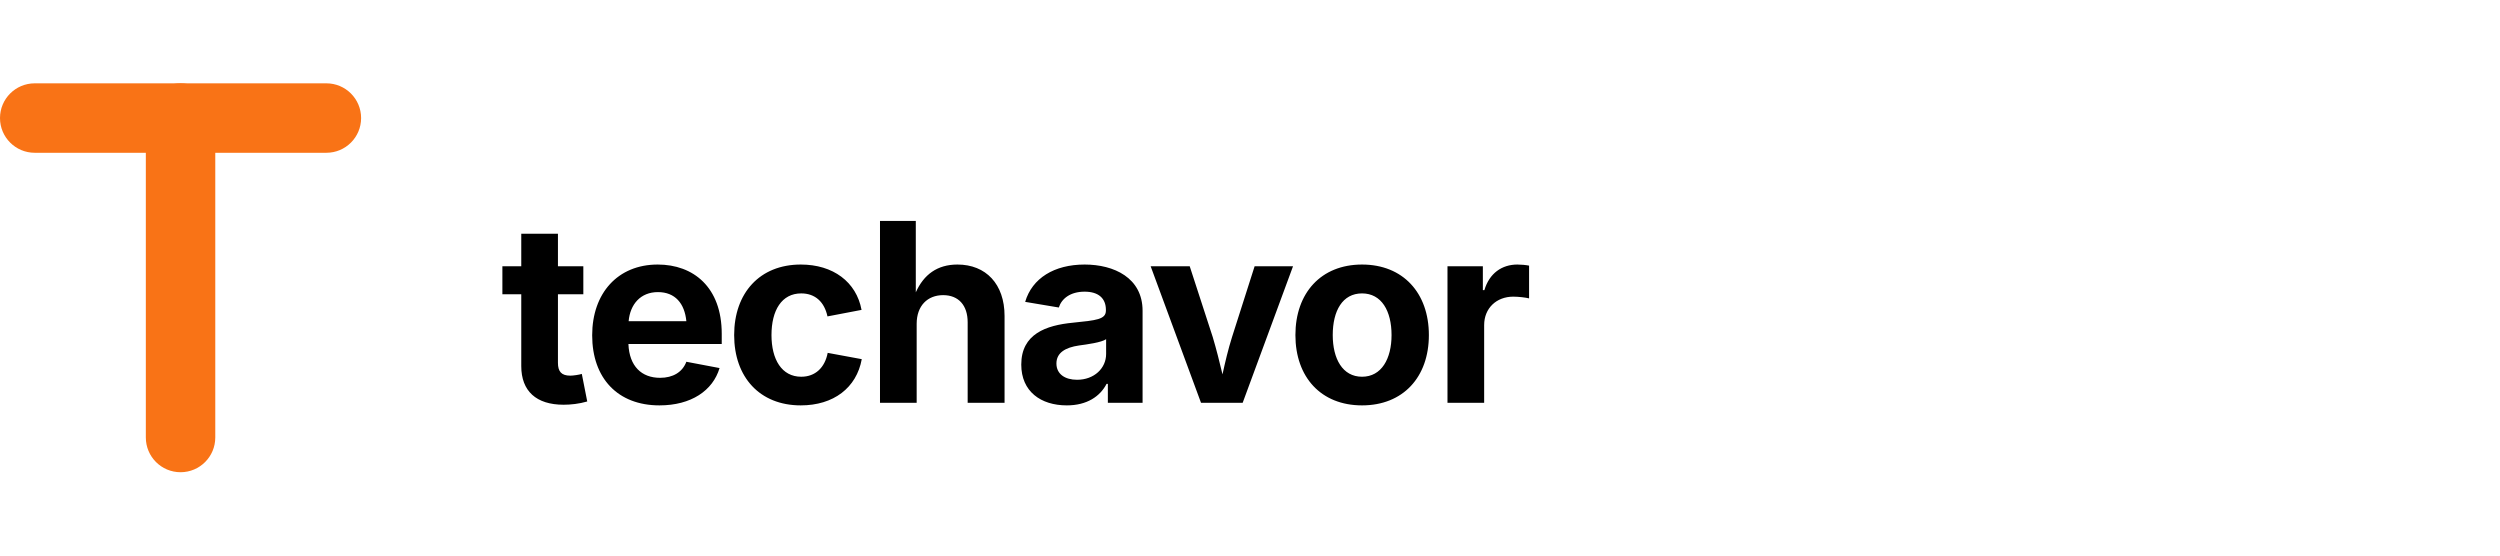
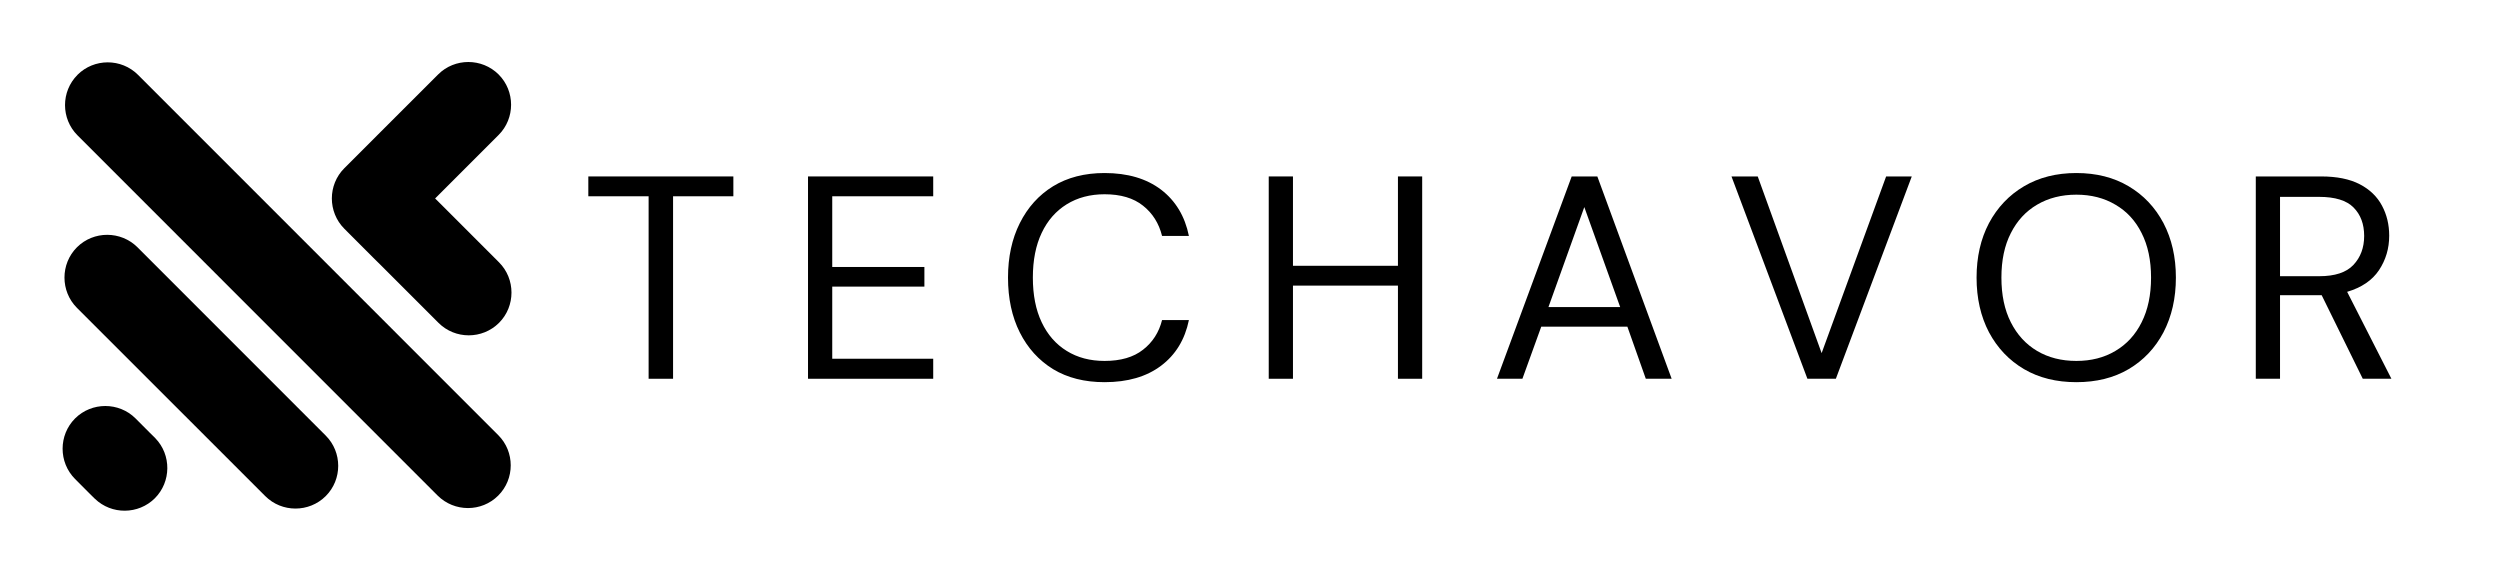
- <svg xmlns="http://www.w3.org/2000/svg" viewBox="0 0 180 40" fill="none">
-   <rect x="0" y="6" width="26" height="5" rx="2.5" fill="#F97316" />
-   <rect x="10.5" y="6" width="5" height="28" rx="2.5" fill="#F97316" />
-   <text x="36" y="29" font-family="'Inter', 'Helvetica Neue', Arial, sans-serif" font-size="18" font-weight="700" letter-spacing="-0.5" fill="currentColor">techavor</text>
+ <svg xmlns="http://www.w3.org/2000/svg" width="260" zoomAndPan="magnify" viewBox="0 0 194.88 45" height="60" preserveAspectRatio="xMidYMid meet" version="1.0">
+   <defs>
+     <g />
+     <clipPath id="2dc0cb8fee">
+       <path d="M 0 0.016 L 194.762 0.016 L 194.762 44.984 L 0 44.984 Z M 0 0.016 " clip-rule="nonzero" />
+     </clipPath>
+     <clipPath id="cf3897de4c">
+       <path d="M 4.5 4.184 L 40 4.184 L 40 40 L 4.5 40 Z M 4.5 4.184 " clip-rule="nonzero" />
+     </clipPath>
+     <clipPath id="e7baeca403">
+       <rect x="0" width="148" y="0" height="31" />
+     </clipPath>
+   </defs>
+   <g clip-path="url(#2dc0cb8fee)">
+     <path fill="none" />
+     <path fill="none" />
+   </g>
+   <g clip-path="url(#cf3897de4c)">
+     <path fill="currentColor" d="M 11.613 33.742 L 12.02 34.141 L 12.059 34.184 C 13.316 35.484 13.301 37.578 12.02 38.863 C 10.734 40.145 8.641 40.16 7.34 38.902 L 7.297 38.863 L 6.895 38.465 L 5.793 37.359 C 4.5 36.062 4.5 33.941 5.793 32.641 C 7.09 31.344 9.219 31.344 10.516 32.641 Z M 33.879 15.48 L 38.832 10.527 C 40.129 9.23 40.129 7.109 38.832 5.809 C 37.531 4.512 35.406 4.512 34.113 5.809 L 29.996 9.922 L 26.797 13.121 C 25.5 14.418 25.5 16.539 26.797 17.84 L 29.156 20.203 L 29.578 20.617 L 34.145 25.184 C 35.441 26.48 37.562 26.48 38.863 25.184 C 40.16 23.887 40.16 21.758 38.863 20.461 L 34.301 15.898 Z M 5.984 5.84 L 5.984 5.836 C 7.281 4.539 9.406 4.539 10.703 5.836 L 38.801 33.938 C 40.102 35.234 40.102 37.359 38.801 38.656 C 37.504 39.953 35.383 39.953 34.078 38.656 L 5.984 10.555 C 4.688 9.258 4.688 7.137 5.984 5.84 Z M 5.941 19.289 C 7.238 17.992 9.363 17.992 10.664 19.289 L 13.863 22.488 L 20.785 29.414 L 25.348 33.977 C 26.645 35.273 26.645 37.398 25.348 38.695 C 24.047 39.992 21.926 39.992 20.629 38.695 L 16.066 34.133 L 9.141 27.211 L 5.941 24.012 C 4.645 22.715 4.645 20.586 5.941 19.289 Z M 5.941 19.289 " fill-opacity="1" fill-rule="evenodd" />
+   </g>
+   <g transform="matrix(1, 0, 0, 1, 44, 7)">
+     <g clip-path="url(#e7baeca403)">
+       <g fill="currentColor" fill-opacity="1">
+         <g transform="translate(1.173193, 22.54354)">
+           <g>
+             <path d="M 5.359 0 L 5.359 -14.234 L 0.656 -14.234 L 0.656 -15.781 L 11.969 -15.781 L 11.969 -14.234 L 7.266 -14.234 L 7.266 0 Z M 5.359 0 " />
+           </g>
+         </g>
+       </g>
+       <g fill="currentColor" fill-opacity="1">
+         <g transform="translate(17.29285, 22.54354)">
+           <g>
+             <path d="M 1.672 0 L 1.672 -15.781 L 11.438 -15.781 L 11.438 -14.234 L 3.562 -14.234 L 3.562 -8.719 L 10.75 -8.719 L 10.75 -7.188 L 3.562 -7.188 L 3.562 -1.562 L 11.438 -1.562 L 11.438 0 Z M 1.672 0 " />
+           </g>
+         </g>
+       </g>
+       <g fill="currentColor" fill-opacity="1">
+         <g transform="translate(33.50269, 22.54354)">
+           <g>
+             <path d="M 8.594 0.266 C 7.039 0.266 5.703 -0.07 4.578 -0.75 C 3.461 -1.438 2.598 -2.391 1.984 -3.609 C 1.367 -4.836 1.062 -6.266 1.062 -7.891 C 1.062 -9.492 1.367 -10.91 1.984 -12.141 C 2.598 -13.367 3.461 -14.328 4.578 -15.016 C 5.703 -15.703 7.039 -16.047 8.594 -16.047 C 10.395 -16.047 11.863 -15.613 13 -14.75 C 14.133 -13.883 14.859 -12.68 15.172 -11.141 L 13.078 -11.141 C 12.836 -12.117 12.344 -12.906 11.594 -13.5 C 10.852 -14.094 9.852 -14.391 8.594 -14.391 C 7.469 -14.391 6.484 -14.129 5.641 -13.609 C 4.797 -13.086 4.145 -12.344 3.688 -11.375 C 3.227 -10.406 3 -9.242 3 -7.891 C 3 -6.535 3.227 -5.375 3.688 -4.406 C 4.145 -3.438 4.797 -2.691 5.641 -2.172 C 6.484 -1.648 7.469 -1.391 8.594 -1.391 C 9.852 -1.391 10.852 -1.68 11.594 -2.266 C 12.344 -2.848 12.836 -3.617 13.078 -4.578 L 15.172 -4.578 C 14.859 -3.055 14.133 -1.867 13 -1.016 C 11.863 -0.16 10.395 0.266 8.594 0.266 Z M 8.594 0.266 " />
+           </g>
+         </g>
+       </g>
+       <g fill="currentColor" fill-opacity="1">
+         <g transform="translate(53.22939, 22.54354)">
+           <g>
+             <path d="M 1.672 0 L 1.672 -15.781 L 3.562 -15.781 L 3.562 -8.812 L 11.75 -8.812 L 11.75 -15.781 L 13.641 -15.781 L 13.641 0 L 11.75 0 L 11.75 -7.266 L 3.562 -7.266 L 3.562 0 Z M 1.672 0 " />
+           </g>
+         </g>
+       </g>
+       <g fill="currentColor" fill-opacity="1">
+         <g transform="translate(72.03179, 22.54354)">
+           <g>
+             <path d="M 0.672 0 L 6.5 -15.781 L 8.5 -15.781 L 14.297 0 L 12.281 0 L 10.844 -4.062 L 4.125 -4.062 L 2.656 0 Z M 4.688 -5.594 L 10.281 -5.594 L 7.484 -13.391 Z M 4.688 -5.594 " />
+           </g>
+         </g>
+       </g>
+       <g fill="currentColor" fill-opacity="1">
+         <g transform="translate(90.49602, 22.54354)">
+           <g>
+             <path d="M 6.422 0 L 0.5 -15.781 L 2.547 -15.781 L 7.531 -2 L 12.562 -15.781 L 14.562 -15.781 L 8.641 0 Z M 6.422 0 " />
+           </g>
+         </g>
+       </g>
+       <g fill="currentColor" fill-opacity="1">
+         <g transform="translate(109.0504, 22.54354)">
+           <g>
+             <path d="M 8.844 0.266 C 7.289 0.266 5.93 -0.07 4.766 -0.75 C 3.598 -1.438 2.688 -2.395 2.031 -3.625 C 1.383 -4.863 1.062 -6.285 1.062 -7.891 C 1.062 -9.492 1.383 -10.91 2.031 -12.141 C 2.688 -13.367 3.598 -14.328 4.766 -15.016 C 5.93 -15.703 7.289 -16.047 8.844 -16.047 C 10.406 -16.047 11.766 -15.703 12.922 -15.016 C 14.086 -14.328 14.992 -13.367 15.641 -12.141 C 16.285 -10.91 16.609 -9.492 16.609 -7.891 C 16.609 -6.285 16.285 -4.863 15.641 -3.625 C 14.992 -2.395 14.086 -1.438 12.922 -0.75 C 11.766 -0.07 10.406 0.266 8.844 0.266 Z M 8.844 -1.391 C 10 -1.391 11.016 -1.648 11.891 -2.172 C 12.773 -2.691 13.457 -3.438 13.938 -4.406 C 14.426 -5.375 14.672 -6.535 14.672 -7.891 C 14.672 -9.242 14.426 -10.398 13.938 -11.359 C 13.457 -12.328 12.773 -13.066 11.891 -13.578 C 11.016 -14.098 10 -14.359 8.844 -14.359 C 7.688 -14.359 6.664 -14.098 5.781 -13.578 C 4.906 -13.066 4.223 -12.328 3.734 -11.359 C 3.242 -10.398 3 -9.242 3 -7.891 C 3 -6.535 3.242 -5.375 3.734 -4.406 C 4.223 -3.438 4.906 -2.691 5.781 -2.172 C 6.664 -1.648 7.688 -1.391 8.844 -1.391 Z M 8.844 -1.391 " />
+           </g>
+         </g>
+       </g>
+       <g fill="currentColor" fill-opacity="1">
+         <g transform="translate(130.2199, 22.54354)">
+           <g>
+             <path d="M 1.672 0 L 1.672 -15.781 L 6.766 -15.781 C 7.992 -15.781 9 -15.578 9.781 -15.172 C 10.562 -14.766 11.141 -14.207 11.516 -13.5 C 11.891 -12.801 12.078 -12.02 12.078 -11.156 C 12.078 -10.164 11.812 -9.27 11.281 -8.469 C 10.75 -7.676 9.922 -7.113 8.797 -6.781 L 12.25 0 L 10.016 0 L 6.812 -6.516 L 3.562 -6.516 L 3.562 0 Z M 3.562 -8 L 6.625 -8 C 7.844 -8 8.727 -8.289 9.281 -8.875 C 9.844 -9.469 10.125 -10.223 10.125 -11.141 C 10.125 -12.066 9.848 -12.805 9.297 -13.359 C 8.754 -13.91 7.859 -14.188 6.609 -14.188 L 3.562 -14.188 Z M 3.562 -8 " />
+           </g>
+         </g>
+       </g>
+     </g>
+   </g>
</svg>
